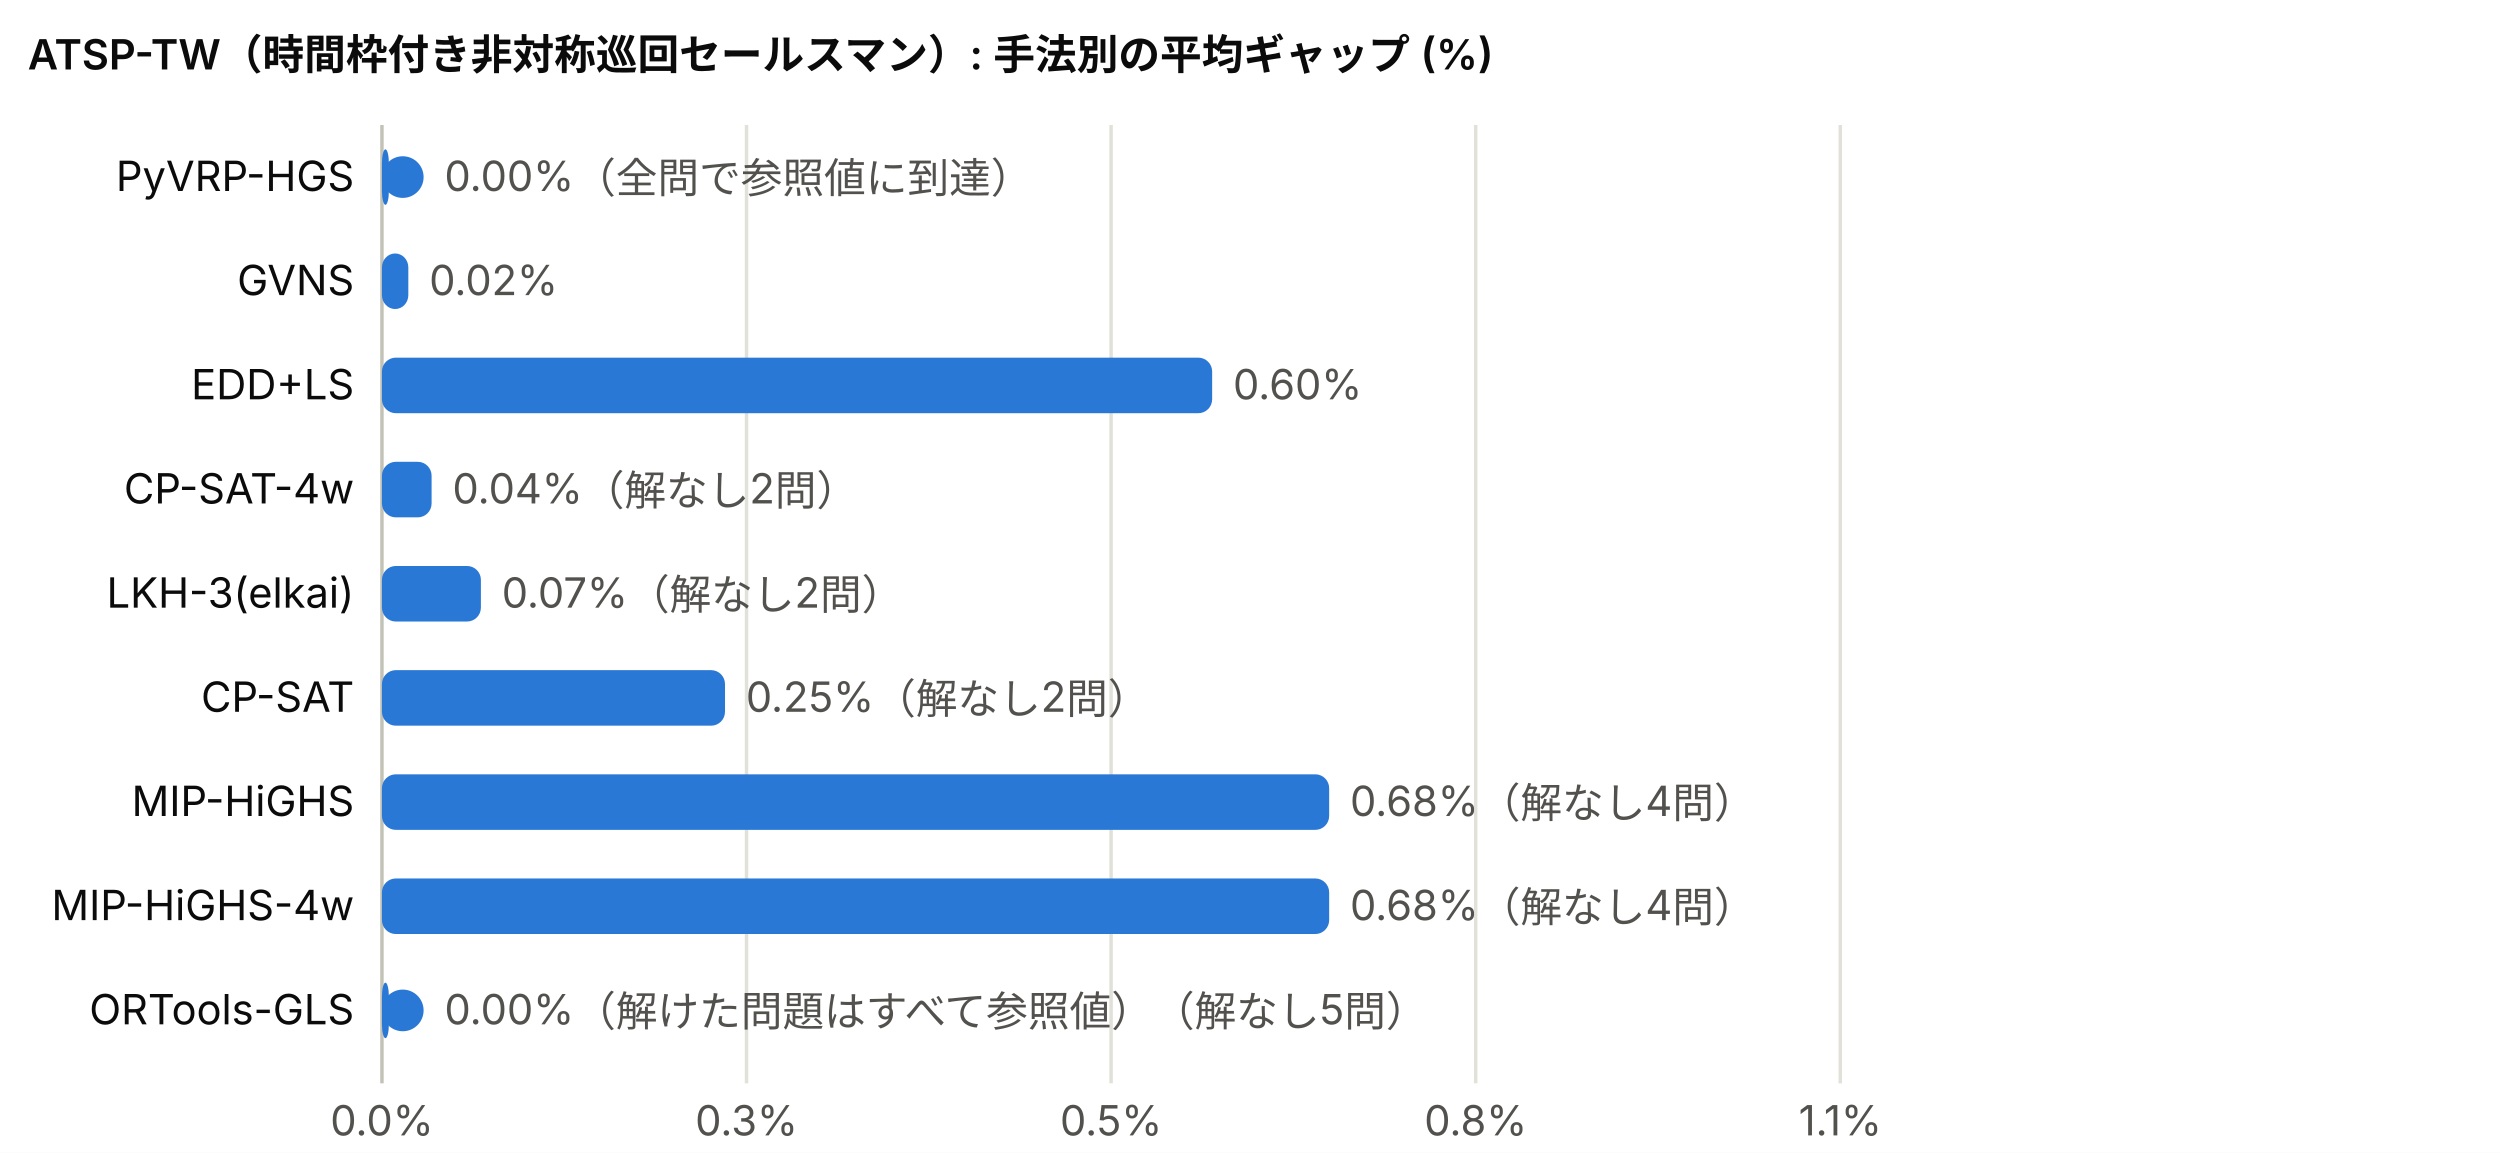
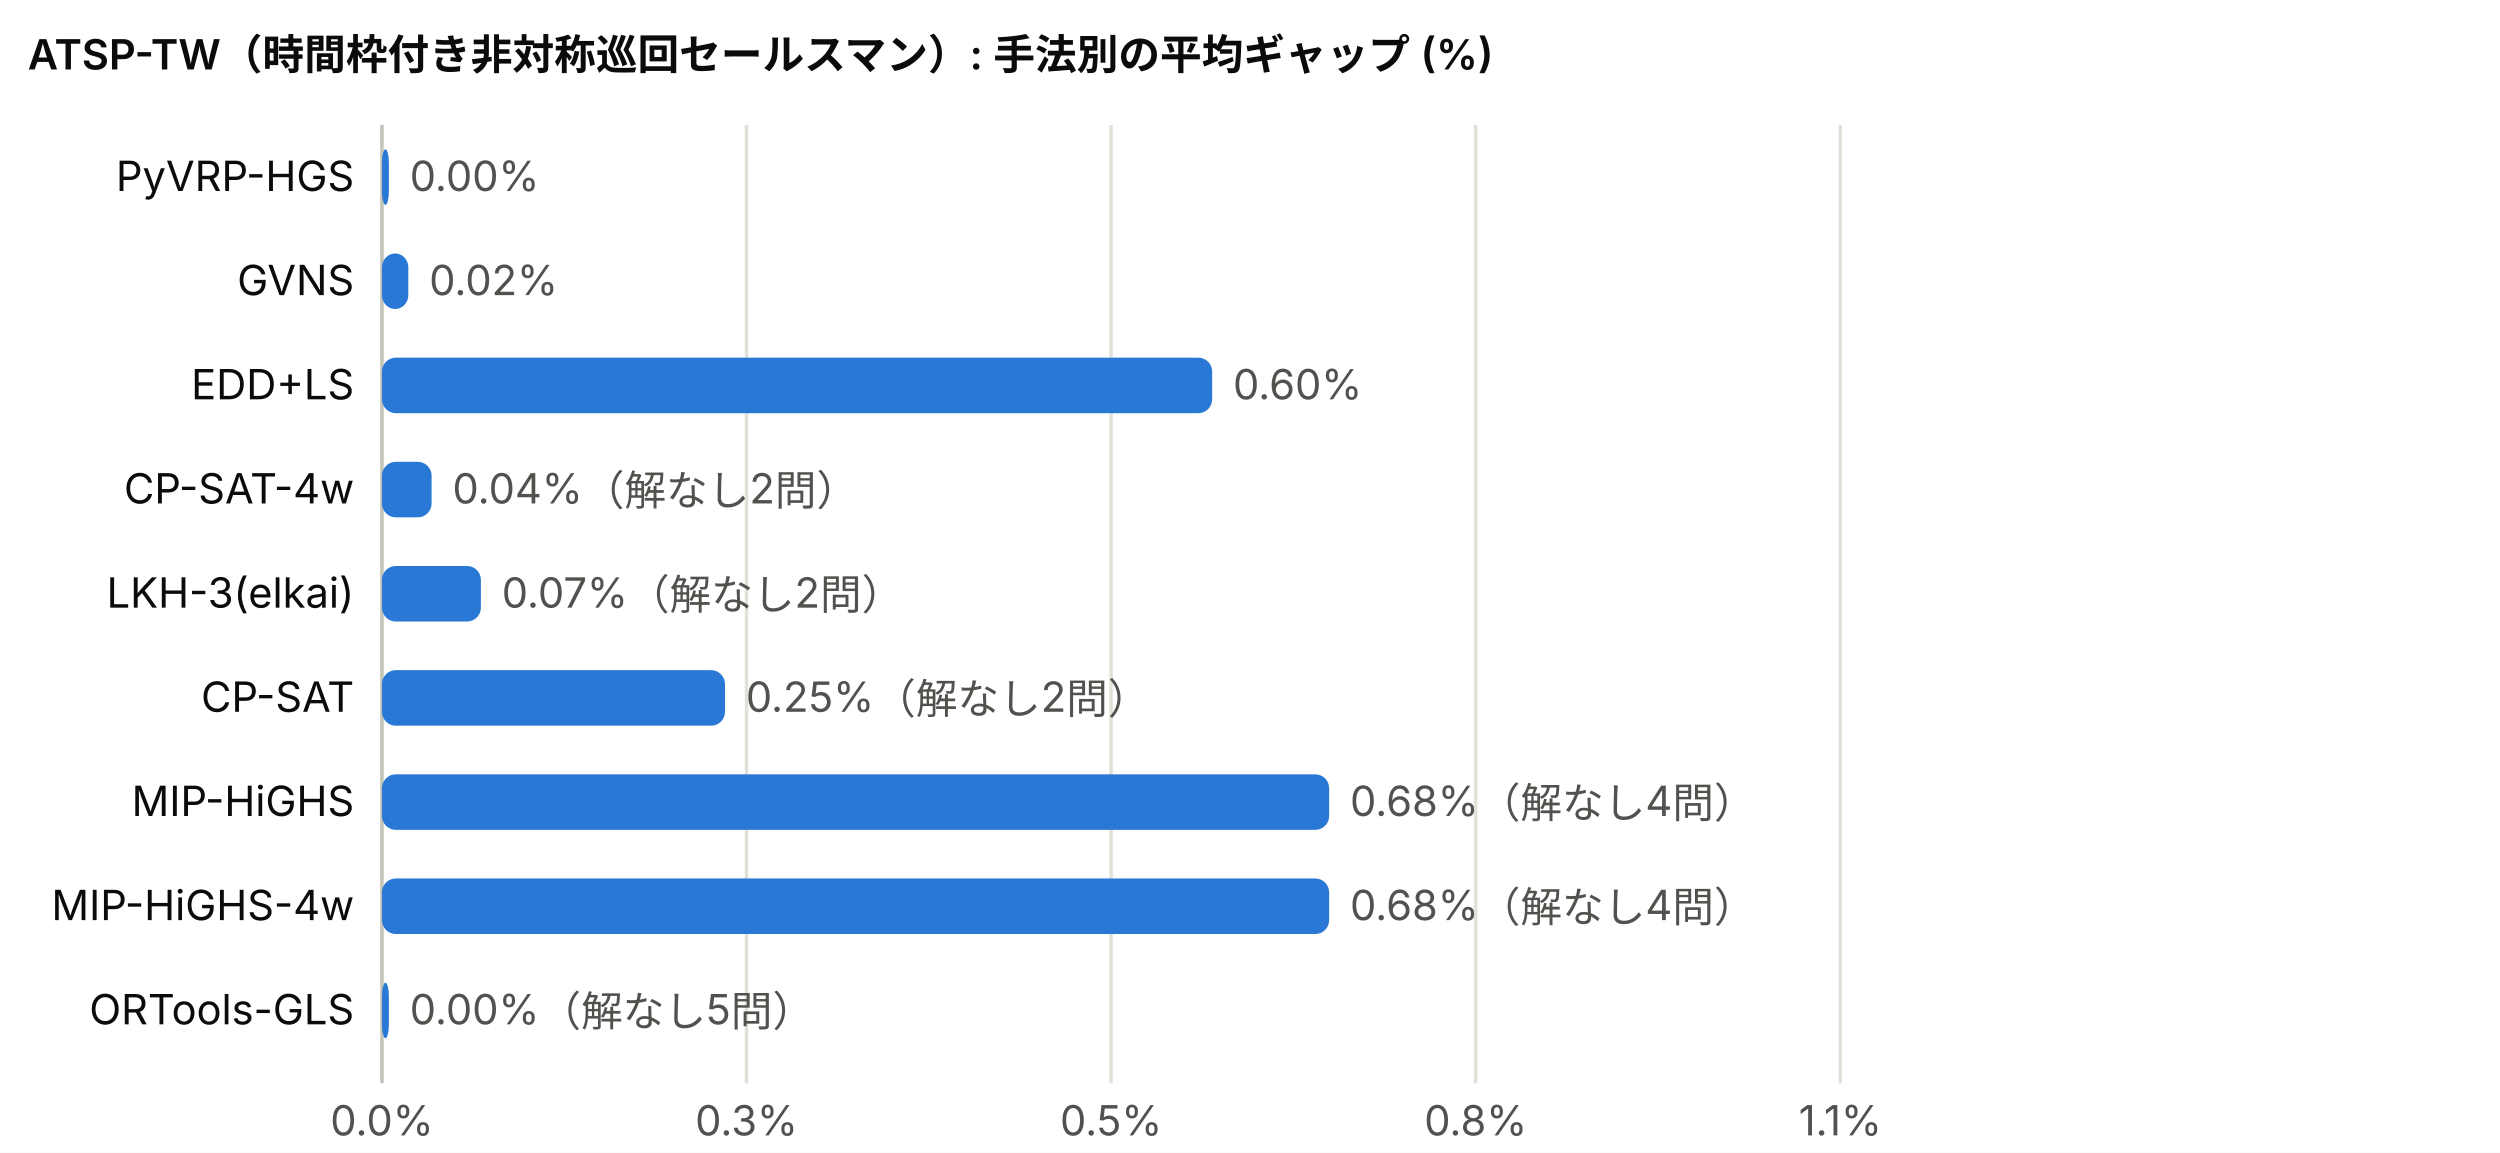
<svg xmlns="http://www.w3.org/2000/svg" width="720" height="332" viewBox="0 0 720 332" font-family="-apple-system, 'Segoe UI', 'Hiragino Sans', 'Yu Gothic UI', Meiryo, sans-serif" font-size="12">
  <rect width="720" height="332" fill="#ffffff" />
  <text x="8.0" y="20.0" text-anchor="start" fill="#0b0b0b" font-weight="600">ATSP-TW（時間枠付き非対称巡回セールスマン）: 手法別の平均ギャップ (%)</text>
  <line x1="110.0" x2="110.0" y1="36" y2="312" stroke="#c3c2b7" />
  <text x="110.0" y="327.0" text-anchor="middle" fill="#52514e">0.0%</text>
  <line x1="215.0" x2="215.0" y1="36" y2="312" stroke="#e1e0d9" />
  <text x="215.0" y="327.0" text-anchor="middle" fill="#52514e">0.3%</text>
  <line x1="320.0" x2="320.0" y1="36" y2="312" stroke="#e1e0d9" />
  <text x="320.0" y="327.0" text-anchor="middle" fill="#52514e">0.5%</text>
  <line x1="425.0" x2="425.0" y1="36" y2="312" stroke="#e1e0d9" />
  <text x="425.0" y="327.0" text-anchor="middle" fill="#52514e">0.8%</text>
  <line x1="530.0" x2="530.0" y1="36" y2="312" stroke="#e1e0d9" />
  <text x="530.0" y="327.0" text-anchor="middle" fill="#52514e">1.1%</text>
  <text x="102.0" y="55.0" text-anchor="end" fill="#0b0b0b">PyVRP-HGS</text>
  <rect x="110" y="43" width="2.0" height="16" rx="4" fill="#2a78d6" />
-   <circle cx="116" cy="51.0" r="6" fill="#2a78d6" />
-   <text x="128.0" y="55.0" text-anchor="start" fill="#52514e">0.00%（全問で参照値に到達）</text>
+   <text x="118.0" y="55.0" text-anchor="start" fill="#52514e">0.00%</text>
  <text x="102.0" y="85.0" text-anchor="end" fill="#0b0b0b">GVNS</text>
  <rect x="110" y="73" width="7.6" height="16" rx="4" fill="#2a78d6" />
  <text x="123.6" y="85.0" text-anchor="start" fill="#52514e">0.02%</text>
  <text x="102.0" y="115.0" text-anchor="end" fill="#0b0b0b">EDD+LS</text>
  <rect x="110" y="103" width="239.1" height="16" rx="4" fill="#2a78d6" />
  <text x="355.1" y="115.0" text-anchor="start" fill="#52514e">0.60%</text>
  <text x="102.0" y="145.0" text-anchor="end" fill="#0b0b0b">CP-SAT-4w</text>
  <rect x="110" y="133" width="14.3" height="16" rx="4" fill="#2a78d6" />
  <text x="130.3" y="145.0" text-anchor="start" fill="#52514e">0.04%（解なし2問）</text>
  <text x="102.0" y="175.0" text-anchor="end" fill="#0b0b0b">LKH-3(elkai)</text>
  <rect x="110" y="163" width="28.5" height="16" rx="4" fill="#2a78d6" />
  <text x="144.5" y="175.0" text-anchor="start" fill="#52514e">0.07%（解なし2問）</text>
  <text x="102.0" y="205.0" text-anchor="end" fill="#0b0b0b">CP-SAT</text>
  <rect x="110" y="193" width="98.8" height="16" rx="4" fill="#2a78d6" />
  <text x="214.8" y="205.0" text-anchor="start" fill="#52514e">0.25%（解なし2問）</text>
  <text x="102.0" y="235.0" text-anchor="end" fill="#0b0b0b">MIP-HiGHS</text>
  <rect x="110" y="223" width="272.8" height="16" rx="4" fill="#2a78d6" />
  <text x="388.8" y="235.0" text-anchor="start" fill="#52514e">0.68%（解なし4問）</text>
  <text x="102.0" y="265.0" text-anchor="end" fill="#0b0b0b">MIP-HiGHS-4w</text>
  <rect x="110" y="253" width="272.8" height="16" rx="4" fill="#2a78d6" />
  <text x="388.8" y="265.0" text-anchor="start" fill="#52514e">0.68%（解なし4問）</text>
  <text x="102.0" y="295.0" text-anchor="end" fill="#0b0b0b">ORTools-GLS</text>
  <rect x="110" y="283" width="2.0" height="16" rx="4" fill="#2a78d6" />
-   <circle cx="116" cy="291.0" r="6" fill="#2a78d6" />
-   <text x="128.0" y="295.0" text-anchor="start" fill="#52514e">0.00%（解けた問題はすべて参照値）（解なし5問）</text>
+   <text x="118.0" y="295.0" text-anchor="start" fill="#52514e">0.00%（解なし5問）</text>
</svg>
